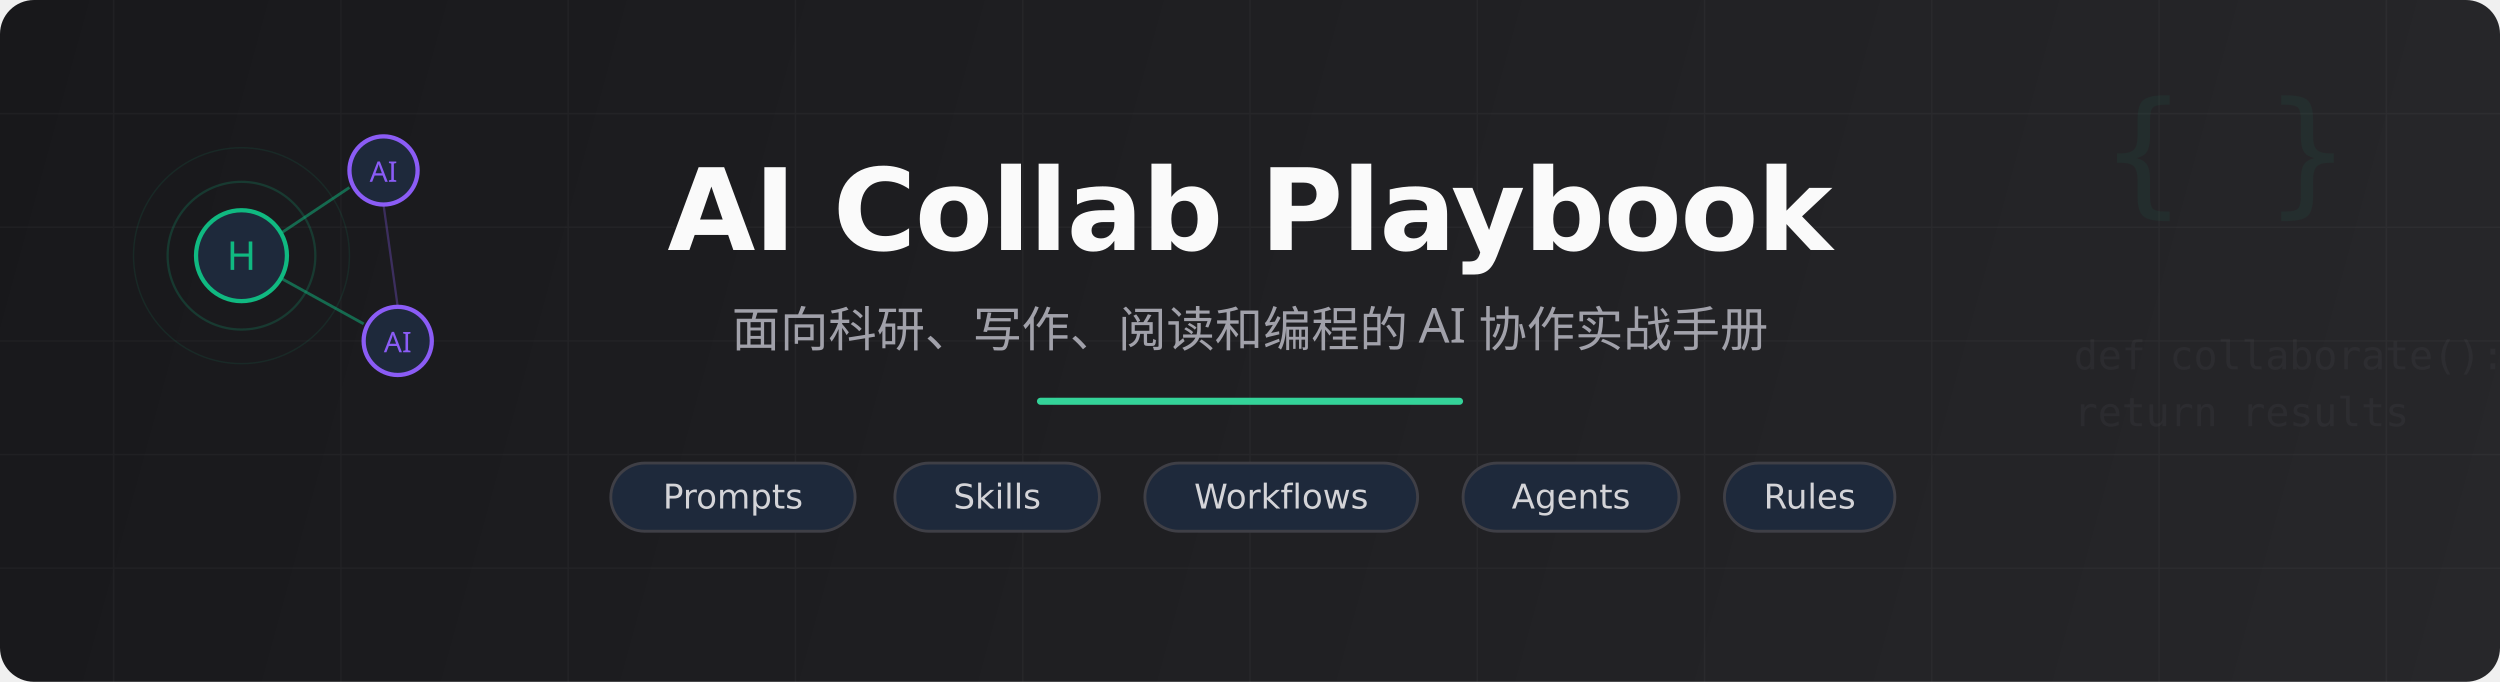
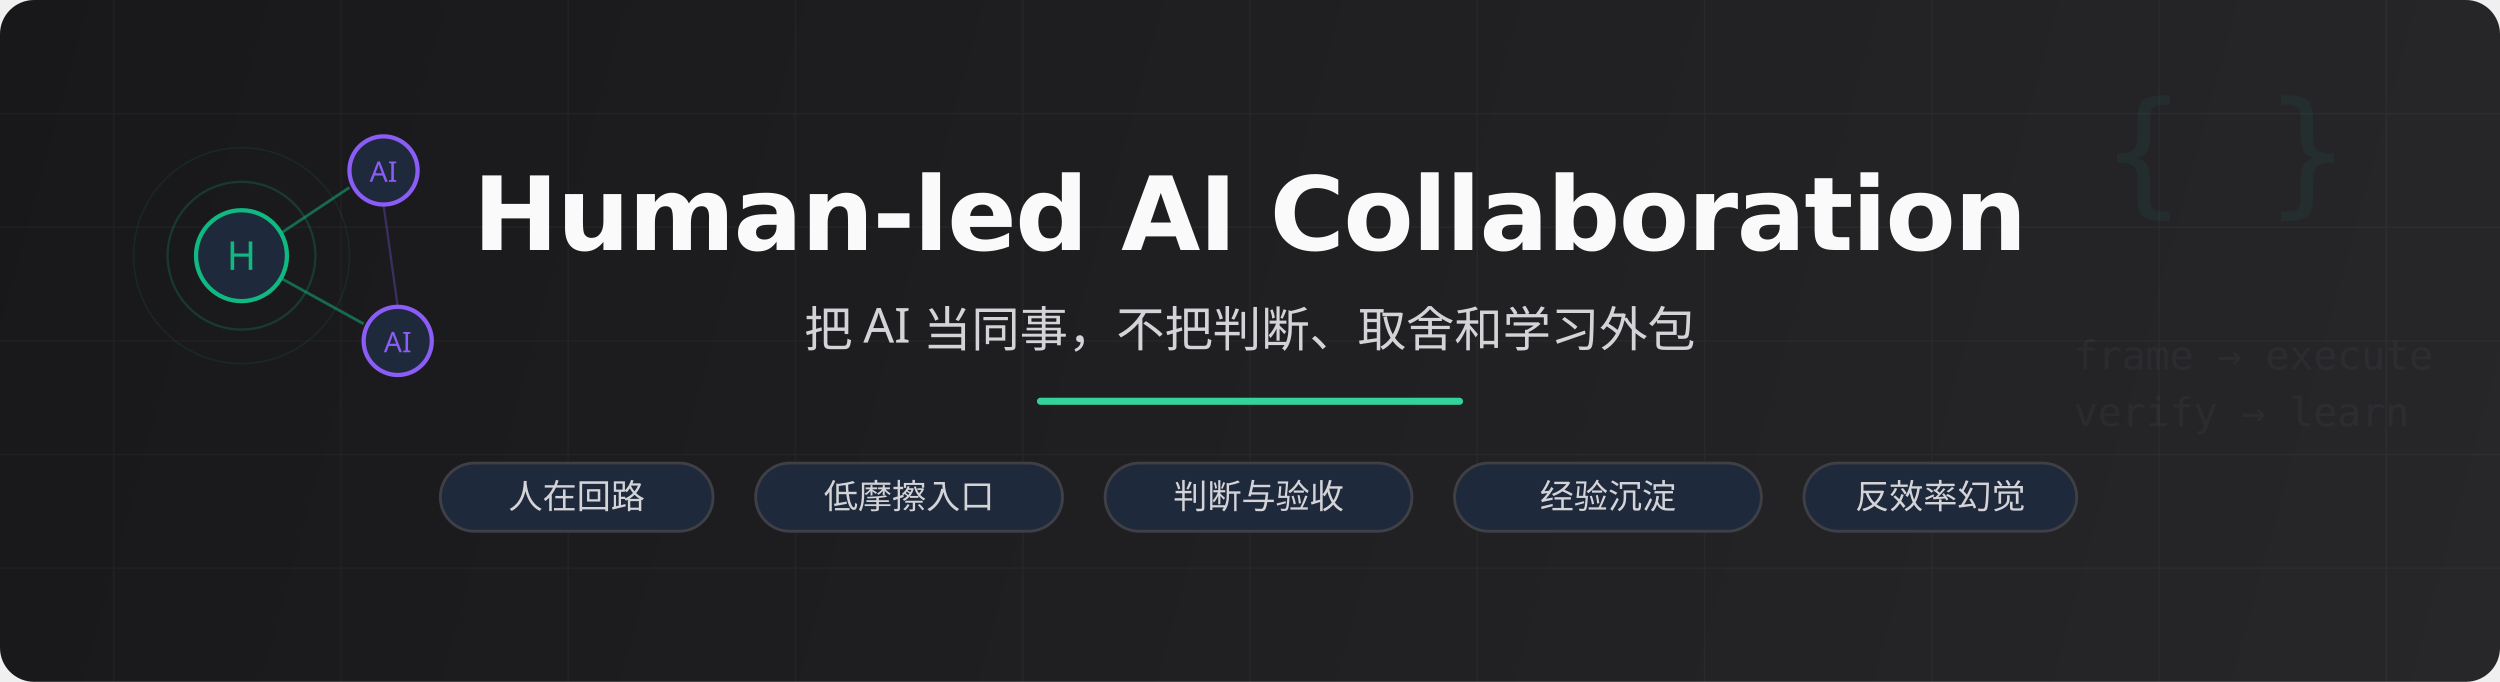
<svg xmlns="http://www.w3.org/2000/svg" viewBox="0 0 880 240" fill="none">
  <defs>
    <linearGradient id="bg" x1="0" y1="0" x2="880" y2="240" gradientUnits="userSpaceOnUse">
      <stop offset="0%" stop-color="#18181b" />
      <stop offset="100%" stop-color="#27272a" />
    </linearGradient>
    <linearGradient id="accent" x1="0" y1="0" x2="200" y2="0" gradientUnits="userSpaceOnUse">
      <stop offset="0%" stop-color="#10b981" />
      <stop offset="100%" stop-color="#34d399" />
    </linearGradient>
  </defs>
  <rect width="880" height="240" rx="12" fill="url(#bg)" />
  <g opacity="0.035">
    <line x1="40" y1="0" x2="40" y2="240" stroke="#fff" stroke-width="0.5" />
    <line x1="120" y1="0" x2="120" y2="240" stroke="#fff" stroke-width="0.5" />
    <line x1="200" y1="0" x2="200" y2="240" stroke="#fff" stroke-width="0.5" />
    <line x1="280" y1="0" x2="280" y2="240" stroke="#fff" stroke-width="0.5" />
    <line x1="360" y1="0" x2="360" y2="240" stroke="#fff" stroke-width="0.5" />
    <line x1="440" y1="0" x2="440" y2="240" stroke="#fff" stroke-width="0.5" />
    <line x1="520" y1="0" x2="520" y2="240" stroke="#fff" stroke-width="0.5" />
    <line x1="600" y1="0" x2="600" y2="240" stroke="#fff" stroke-width="0.5" />
    <line x1="680" y1="0" x2="680" y2="240" stroke="#fff" stroke-width="0.5" />
    <line x1="760" y1="0" x2="760" y2="240" stroke="#fff" stroke-width="0.5" />
    <line x1="840" y1="0" x2="840" y2="240" stroke="#fff" stroke-width="0.5" />
    <line x1="0" y1="40" x2="880" y2="40" stroke="#fff" stroke-width="0.5" />
    <line x1="0" y1="80" x2="880" y2="80" stroke="#fff" stroke-width="0.5" />
    <line x1="0" y1="120" x2="880" y2="120" stroke="#fff" stroke-width="0.5" />
    <line x1="0" y1="160" x2="880" y2="160" stroke="#fff" stroke-width="0.5" />
    <line x1="0" y1="200" x2="880" y2="200" stroke="#fff" stroke-width="0.5" />
  </g>
  <g transform="translate(85, 90)">
    <circle cx="0" cy="0" r="16" fill="#1e293b" stroke="#10b981" stroke-width="1.5" />
    <text x="0" y="5" text-anchor="middle" font-family="sans-serif" font-size="14" fill="#10b981">H</text>
    <circle cx="50" cy="-30" r="12" fill="#1e293b" stroke="#8b5cf6" stroke-width="1.5" />
    <text x="50" y="-26" text-anchor="middle" font-family="sans-serif" font-size="10" fill="#8b5cf6">AI</text>
    <circle cx="55" cy="30" r="12" fill="#1e293b" stroke="#8b5cf6" stroke-width="1.5" />
    <text x="55" y="34" text-anchor="middle" font-family="sans-serif" font-size="10" fill="#8b5cf6">AI</text>
    <line x1="14" y1="-8" x2="38" y2="-24" stroke="#10b981" stroke-width="1" opacity="0.5" />
    <line x1="14" y1="8" x2="43" y2="24" stroke="#10b981" stroke-width="1" opacity="0.5" />
    <line x1="50" y1="-18" x2="55" y2="18" stroke="#8b5cf6" stroke-width="0.8" opacity="0.3" />
    <circle cx="0" cy="0" r="26" fill="none" stroke="#10b981" stroke-width="0.8" opacity="0.2" />
    <circle cx="0" cy="0" r="38" fill="none" stroke="#10b981" stroke-width="0.5" opacity="0.1" />
  </g>
-   <text x="440" y="88" text-anchor="middle" font-family="'DejaVu Sans', 'Liberation Sans', Arial, sans-serif" font-size="40" font-weight="700" fill="#fafafa" letter-spacing="-0.5">
-     AI Collab Playbook
+   <text x="440" y="88" text-anchor="middle" font-family="'DejaVu Sans', 'Liberation Sans', Arial, sans-serif" font-size="36" font-weight="700" fill="#fafafa" letter-spacing="-0.5">
+     Human-led AI Collaboration
  </text>
-   <text x="440" y="122" text-anchor="middle" font-family="'Droid Sans Fallback', 'AR PL UMing CN', sans-serif" font-size="17" fill="#a1a1aa">
-     面向科研、写作、阅读和编程的 AI 协作实战手册
+   <text x="440" y="122" text-anchor="middle" font-family="'Droid Sans Fallback', 'AR PL UMing CN', sans-serif" font-size="17" fill="#d4d4d8">
+     把 AI 当同事，不把判断、取舍和学习外包
  </text>
  <rect x="365" y="140" width="150" height="2.5" rx="1.25" fill="url(#accent)" />
-   <g transform="translate(440, 175)" text-anchor="middle" font-family="'DejaVu Sans', 'Liberation Sans', Arial, sans-serif" font-size="12">
-     <rect x="-225" y="-12" width="86" height="24" rx="12" fill="#1e293b" stroke="#3f3f46" stroke-width="1" />
-     <text x="-182" y="4" fill="#d4d4d8">Prompts</text>
-     <rect x="-125" y="-12" width="72" height="24" rx="12" fill="#1e293b" stroke="#3f3f46" stroke-width="1" />
-     <text x="-89" y="4" fill="#d4d4d8">Skills</text>
-     <rect x="-37" y="-12" width="96" height="24" rx="12" fill="#1e293b" stroke="#3f3f46" stroke-width="1" />
-     <text x="11" y="4" fill="#d4d4d8">Workflows</text>
-     <rect x="75" y="-12" width="76" height="24" rx="12" fill="#1e293b" stroke="#3f3f46" stroke-width="1" />
-     <text x="113" y="4" fill="#d4d4d8">Agents</text>
-     <rect x="167" y="-12" width="60" height="24" rx="12" fill="#1e293b" stroke="#3f3f46" stroke-width="1" />
-     <text x="197" y="4" fill="#d4d4d8">Rules</text>
+   <g transform="translate(440, 175)" text-anchor="middle" font-family="'Droid Sans Fallback', 'AR PL UMing CN', sans-serif" font-size="12">
+     <rect x="-285" y="-12" width="96" height="24" rx="12" fill="#1e293b" stroke="#3f3f46" stroke-width="1" />
+     <text x="-237" y="4" fill="#d4d4d8">人在回路</text>
+     <rect x="-174" y="-12" width="108" height="24" rx="12" fill="#1e293b" stroke="#3f3f46" stroke-width="1" />
+     <text x="-120" y="4" fill="#d4d4d8">低摩擦入口</text>
+     <rect x="-51" y="-12" width="108" height="24" rx="12" fill="#1e293b" stroke="#3f3f46" stroke-width="1" />
+     <text x="3" y="4" fill="#d4d4d8">判断与验收</text>
+     <rect x="72" y="-12" width="108" height="24" rx="12" fill="#1e293b" stroke="#3f3f46" stroke-width="1" />
+     <text x="126" y="4" fill="#d4d4d8">经验沉淀</text>
+     <rect x="195" y="-12" width="96" height="24" rx="12" fill="#1e293b" stroke="#3f3f46" stroke-width="1" />
+     <text x="243" y="4" fill="#d4d4d8">反效率幻觉</text>
  </g>
  <g opacity="0.06" transform="translate(740, 70)">
    <text font-family="'JetBrains Mono', monospace" font-size="48" fill="#10b981">{ }</text>
-     <text x="-10" y="60" font-family="'JetBrains Mono', monospace" font-size="14" fill="#a1a1aa">def collaborate():</text>
-     <text x="-10" y="80" font-family="'JetBrains Mono', monospace" font-size="14" fill="#a1a1aa">    return results</text>
+     <text x="-10" y="60" font-family="'JetBrains Mono', monospace" font-size="14" fill="#a1a1aa">frame → execute</text>
+     <text x="-10" y="80" font-family="'JetBrains Mono', monospace" font-size="14" fill="#a1a1aa">verify → learn</text>
  </g>
</svg>
